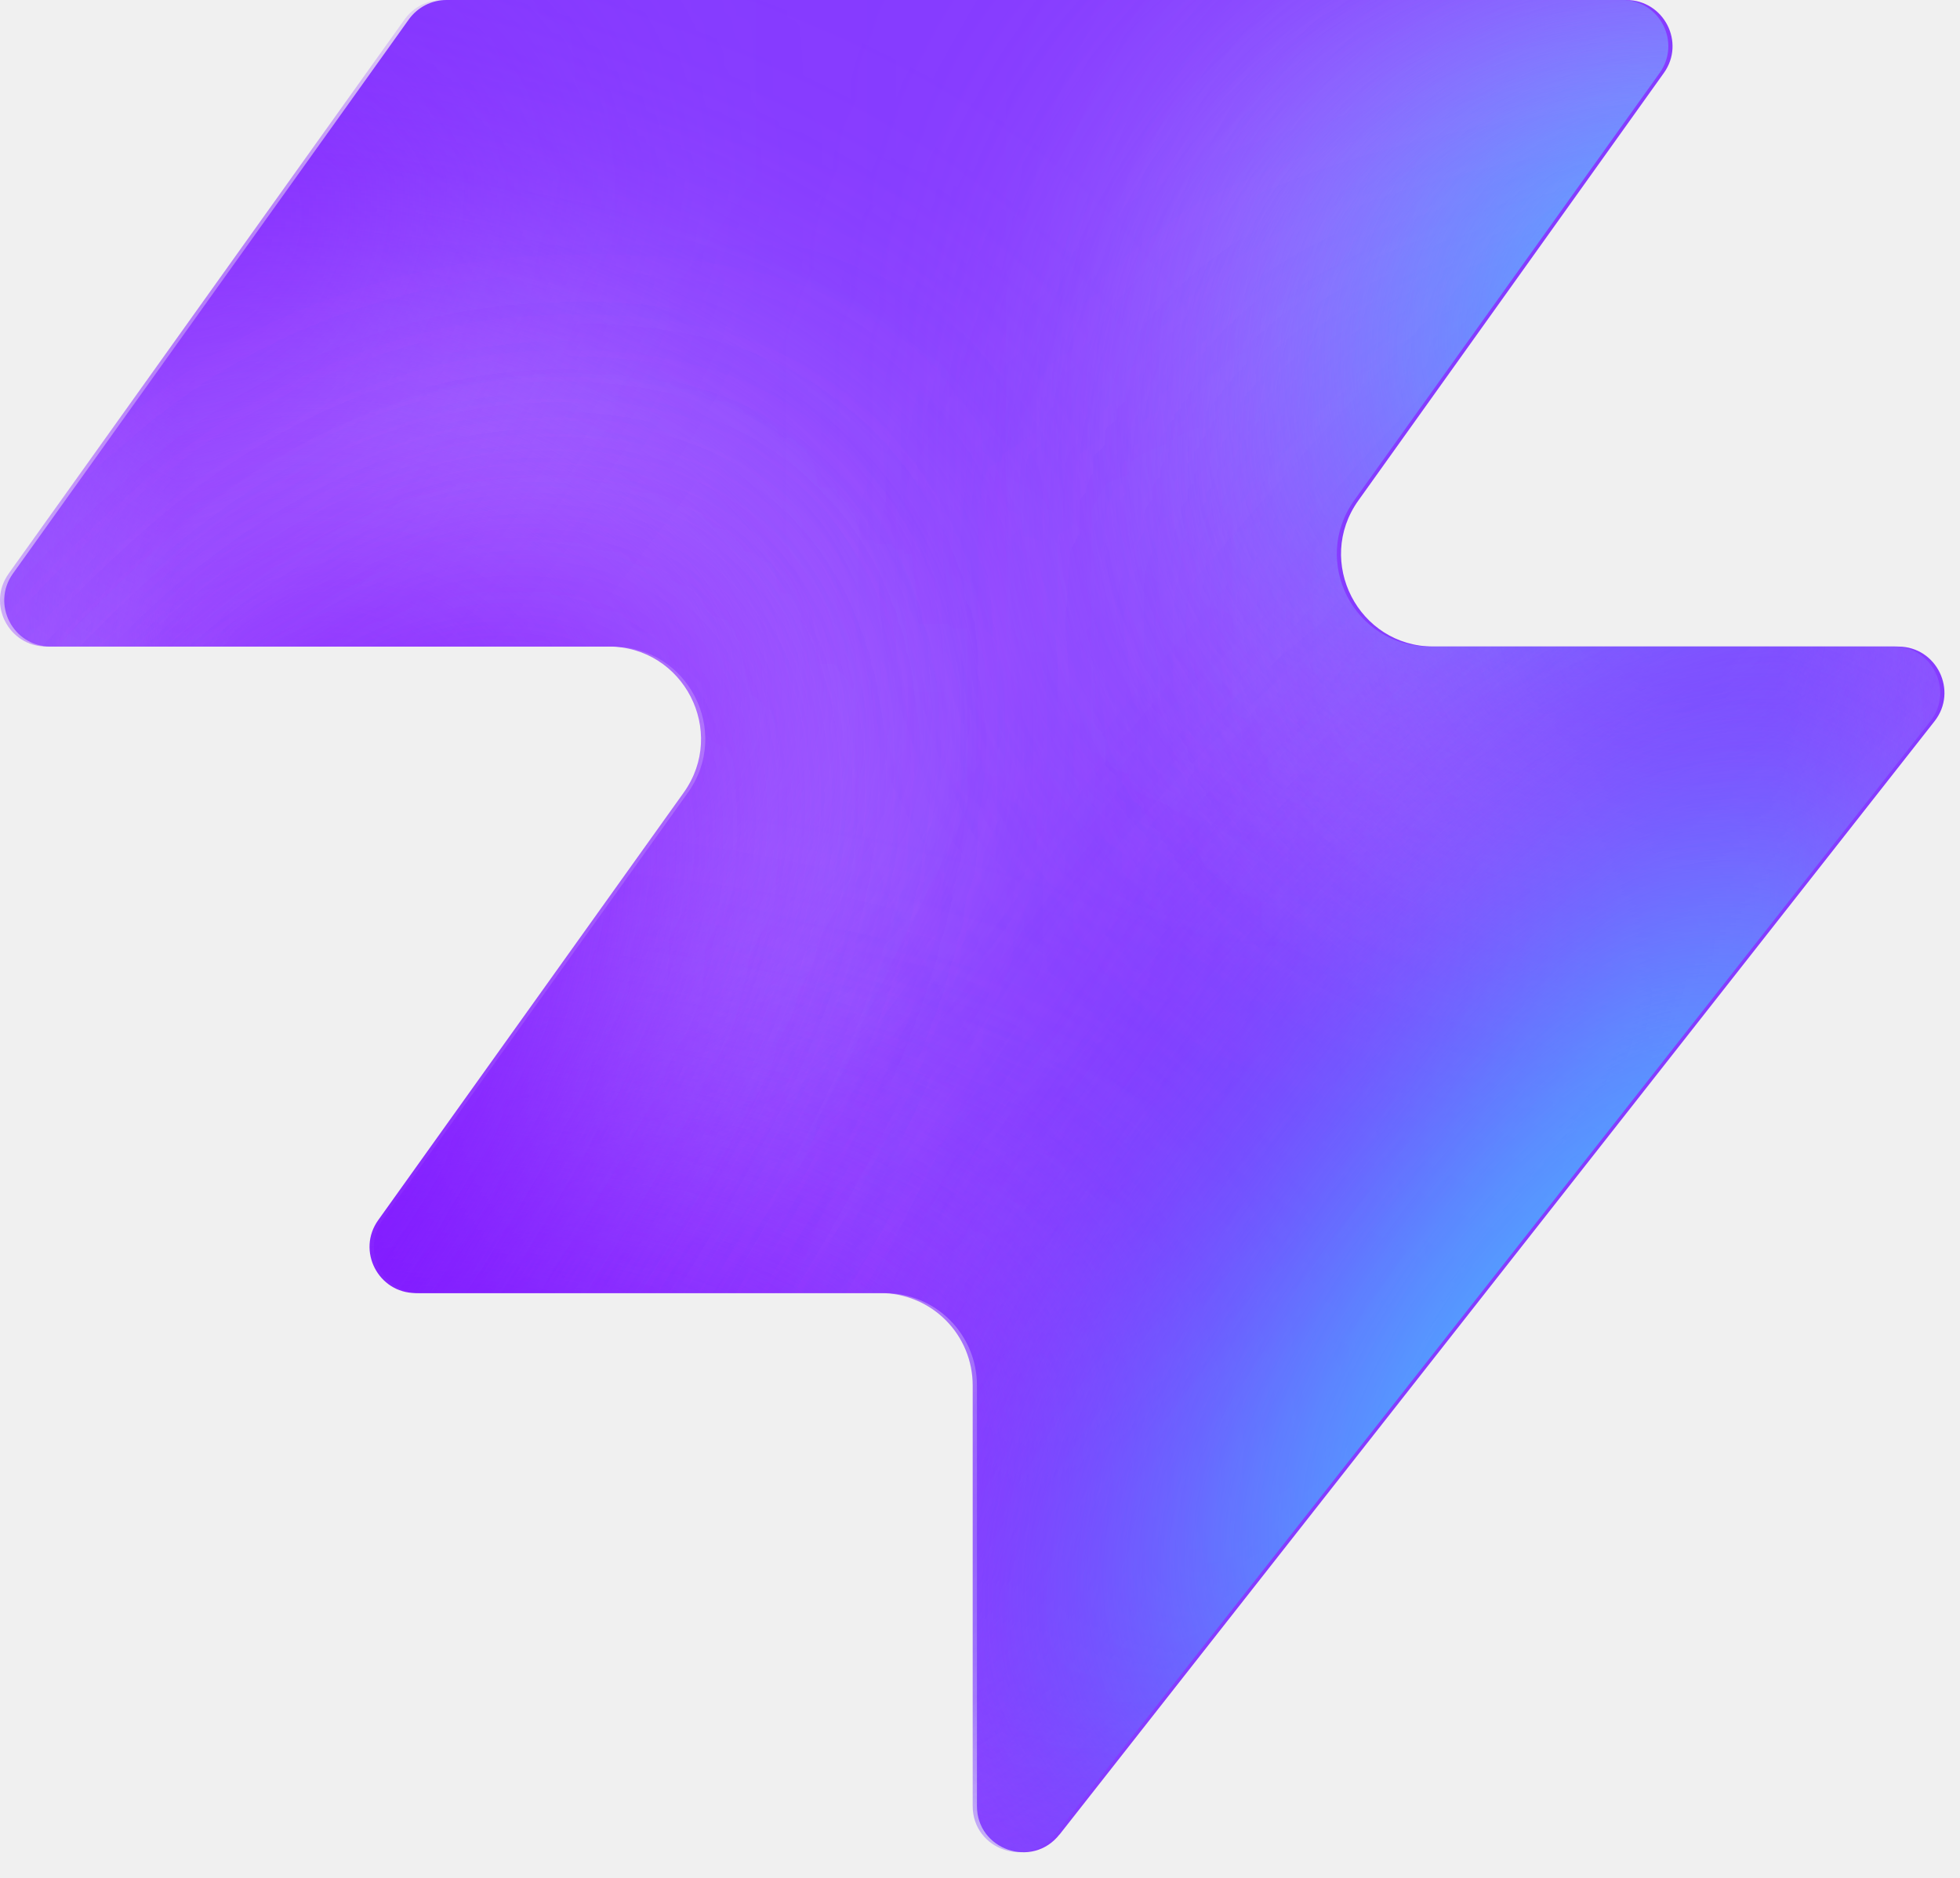
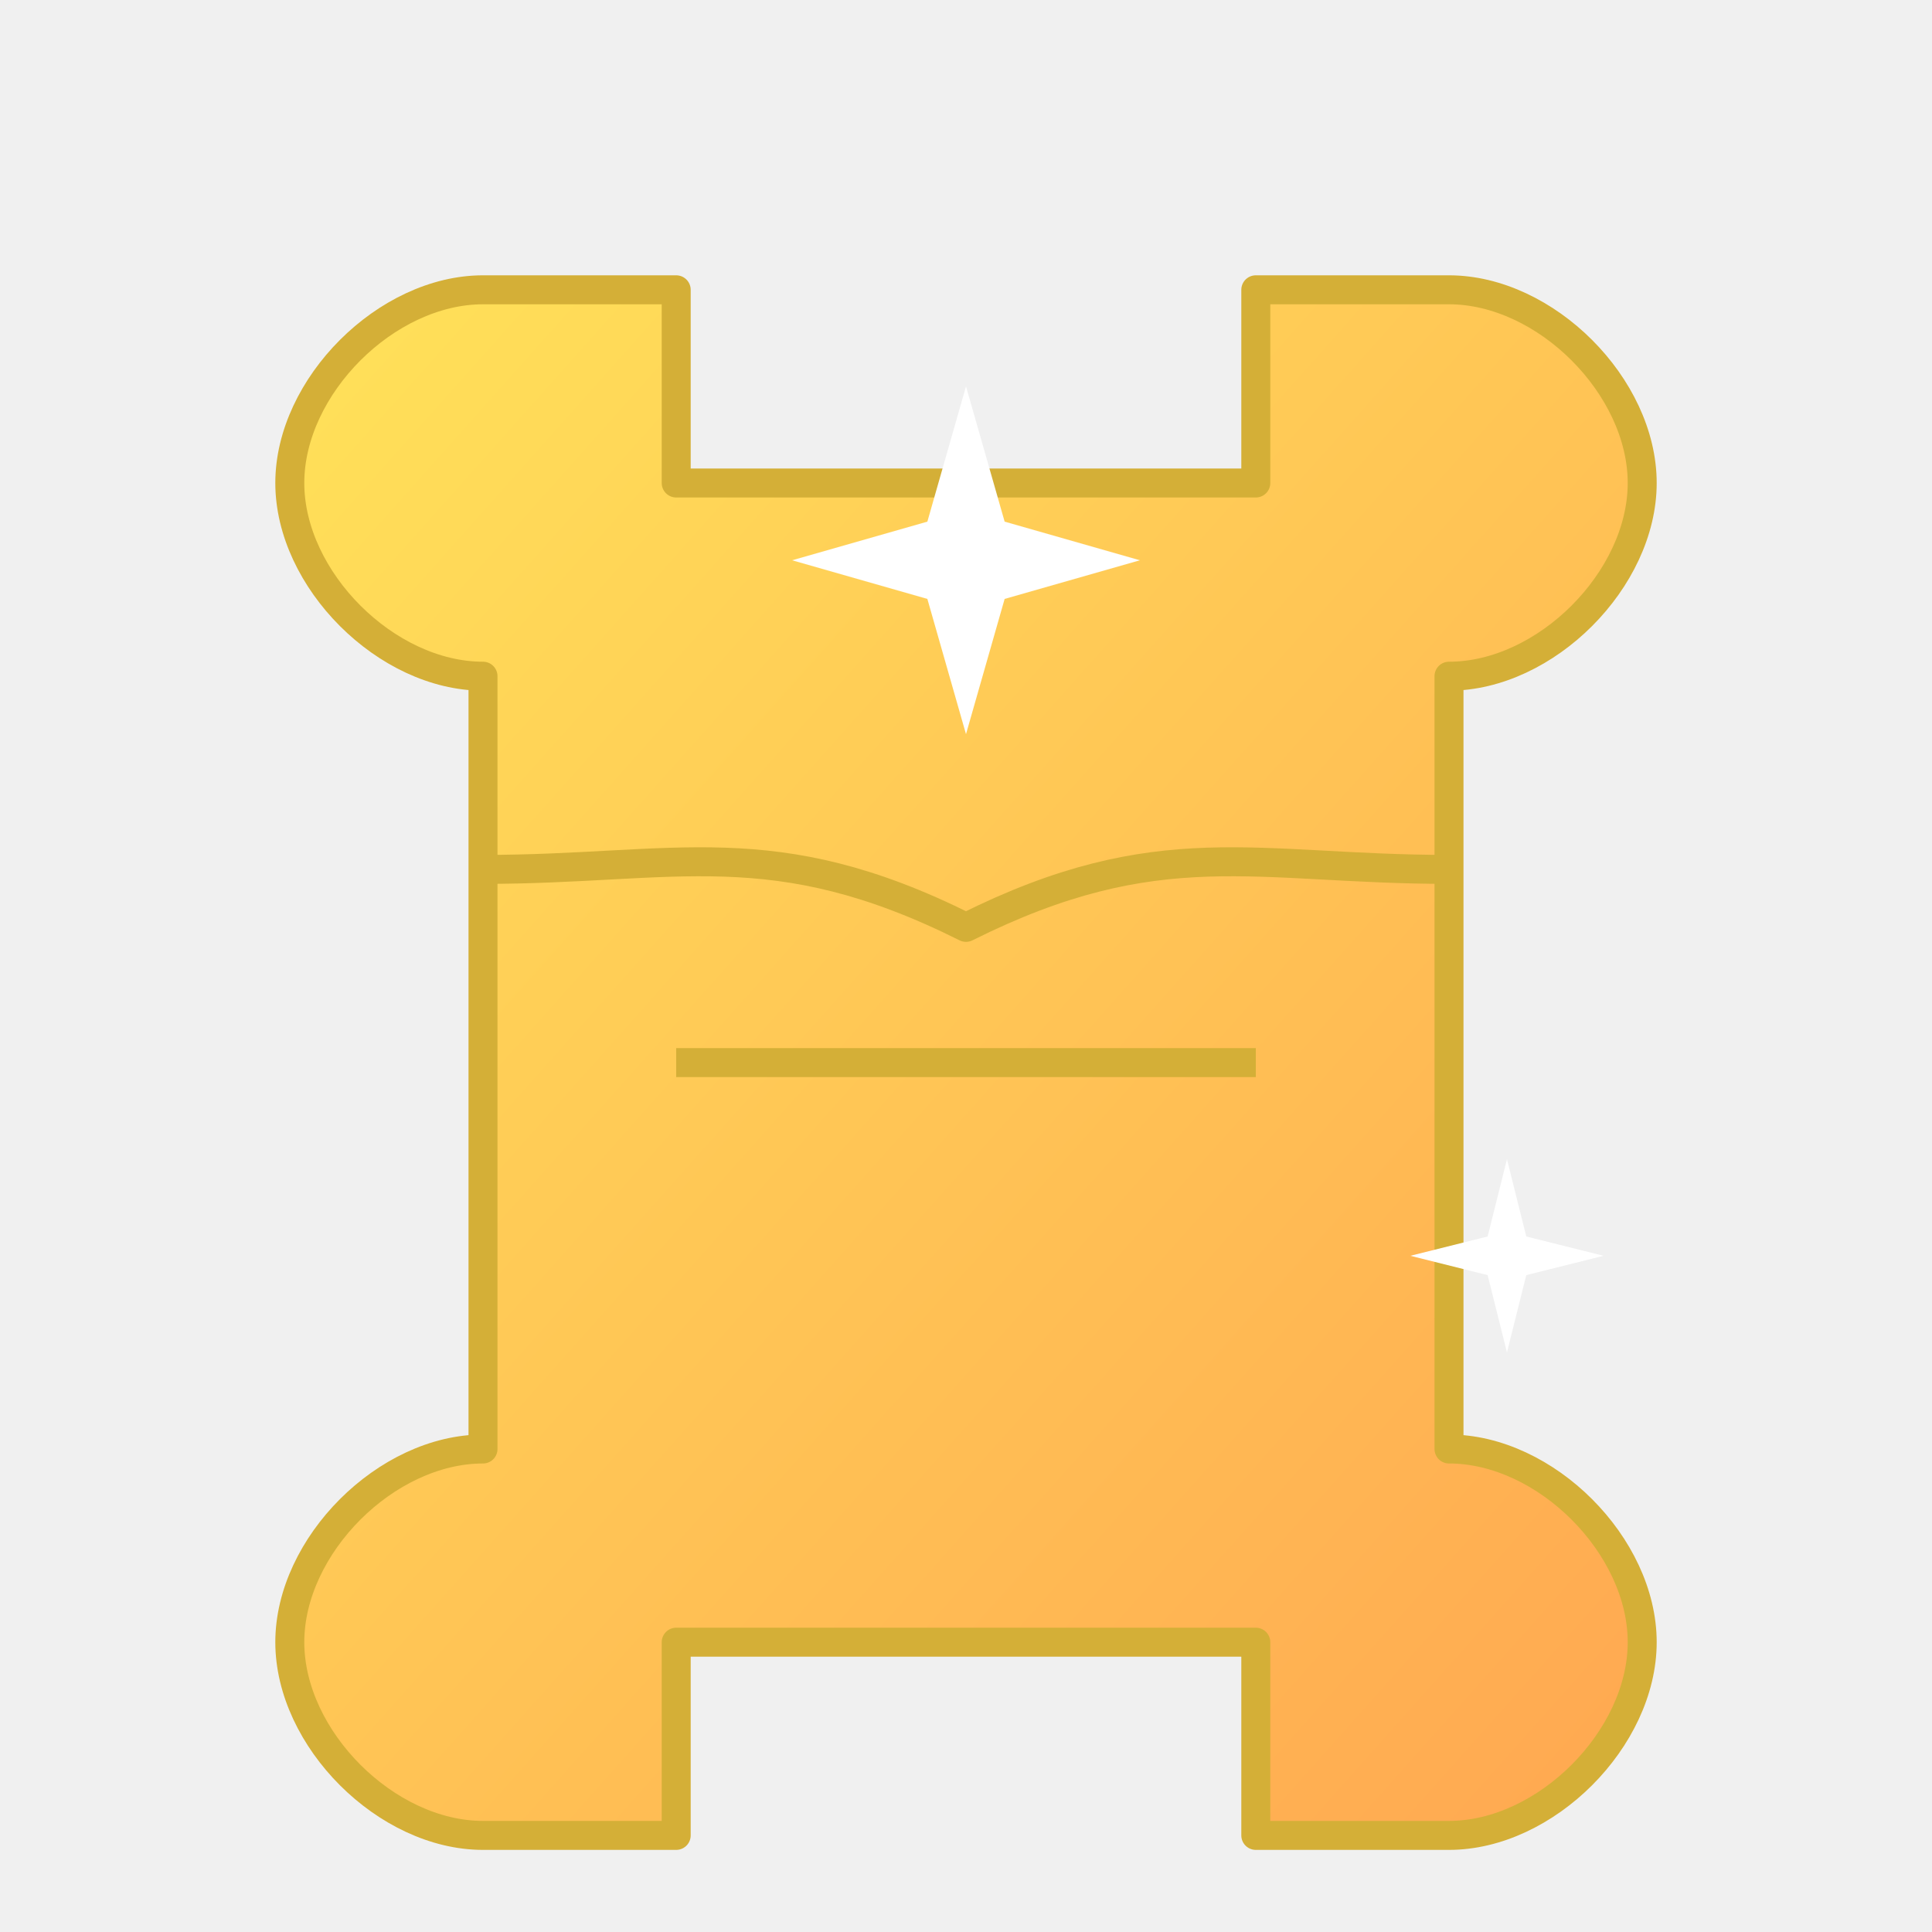
- <svg xmlns="http://www.w3.org/2000/svg" width="48" height="46" fill="none" viewBox="0 0 48 46">
-   <path fill="#863bff" d="M25.946 44.938c-.664.845-2.021.375-2.021-.698V33.937a2.26 2.26 0 0 0-2.262-2.262H10.287c-.92 0-1.456-1.04-.92-1.788l7.48-10.471c1.07-1.497 0-3.578-1.842-3.578H1.237c-.92 0-1.456-1.04-.92-1.788L10.013.474c.214-.297.556-.474.92-.474h28.894c.92 0 1.456 1.04.92 1.788l-7.48 10.471c-1.07 1.498 0 3.579 1.842 3.579h11.377c.943 0 1.473 1.088.89 1.83L25.947 44.94z" style="fill:#863bff;fill:color(display-p3 .525 .23 1);fill-opacity:1" />
-   <mask id="a" width="48" height="46" x="0" y="0" maskUnits="userSpaceOnUse" style="mask-type:alpha">
-     <path fill="#000" d="M25.842 44.938c-.664.844-2.021.375-2.021-.698V33.937a2.26 2.26 0 0 0-2.262-2.262H10.183c-.92 0-1.456-1.04-.92-1.788l7.48-10.471c1.07-1.498 0-3.579-1.842-3.579H1.133c-.92 0-1.456-1.04-.92-1.787L9.91.473c.214-.297.556-.474.92-.474h28.894c.92 0 1.456 1.04.92 1.788l-7.48 10.471c-1.07 1.498 0 3.578 1.842 3.578h11.377c.943 0 1.473 1.088.89 1.832L25.843 44.94z" style="fill:#000;fill-opacity:1" />
-   </mask>
-   <g mask="url(#a)">
-     <g filter="url(#b)">
-       <ellipse cx="5.508" cy="14.704" fill="#ede6ff" rx="5.508" ry="14.704" style="fill:#ede6ff;fill:color(display-p3 .927 .903 1);fill-opacity:1" transform="matrix(.00324 1 1 -.00324 -4.47 31.516)" />
-     </g>
-     <g filter="url(#c)">
-       <ellipse cx="10.399" cy="29.851" fill="#ede6ff" rx="10.399" ry="29.851" style="fill:#ede6ff;fill:color(display-p3 .927 .903 1);fill-opacity:1" transform="matrix(.00324 1 1 -.00324 -39.328 7.883)" />
-     </g>
-     <g filter="url(#d)">
-       <ellipse cx="5.508" cy="30.487" fill="#7e14ff" rx="5.508" ry="30.487" style="fill:#7e14ff;fill:color(display-p3 .492 .077 1);fill-opacity:1" transform="rotate(89.814 -25.913 -14.639)scale(1 -1)" />
-     </g>
-     <g filter="url(#e)">
-       <ellipse cx="5.508" cy="30.599" fill="#7e14ff" rx="5.508" ry="30.599" style="fill:#7e14ff;fill:color(display-p3 .492 .077 1);fill-opacity:1" transform="rotate(89.814 -32.644 -3.334)scale(1 -1)" />
-     </g>
-     <g filter="url(#f)">
-       <ellipse cx="5.508" cy="30.599" fill="#7e14ff" rx="5.508" ry="30.599" style="fill:#7e14ff;fill:color(display-p3 .492 .077 1);fill-opacity:1" transform="matrix(.00324 1 1 -.00324 -34.34 30.47)" />
-     </g>
-     <g filter="url(#g)">
-       <ellipse cx="14.072" cy="22.078" fill="#ede6ff" rx="14.072" ry="22.078" style="fill:#ede6ff;fill:color(display-p3 .927 .903 1);fill-opacity:1" transform="rotate(93.35 24.506 48.493)scale(-1 1)" />
-     </g>
-     <g filter="url(#h)">
-       <ellipse cx="3.47" cy="21.501" fill="#7e14ff" rx="3.47" ry="21.501" style="fill:#7e14ff;fill:color(display-p3 .492 .077 1);fill-opacity:1" transform="rotate(89.009 28.708 47.59)scale(-1 1)" />
-     </g>
-     <g filter="url(#i)">
-       <ellipse cx="3.47" cy="21.501" fill="#7e14ff" rx="3.47" ry="21.501" style="fill:#7e14ff;fill:color(display-p3 .492 .077 1);fill-opacity:1" transform="rotate(89.009 28.708 47.59)scale(-1 1)" />
-     </g>
-     <g filter="url(#j)">
-       <ellipse cx=".387" cy="8.972" fill="#7e14ff" rx="4.407" ry="29.108" style="fill:#7e14ff;fill:color(display-p3 .492 .077 1);fill-opacity:1" transform="rotate(39.51 .387 8.972)" />
-     </g>
-     <g filter="url(#k)">
-       <ellipse cx="47.523" cy="-6.092" fill="#7e14ff" rx="4.407" ry="29.108" style="fill:#7e14ff;fill:color(display-p3 .492 .077 1);fill-opacity:1" transform="rotate(37.892 47.523 -6.092)" />
-     </g>
-     <g filter="url(#l)">
-       <ellipse cx="41.412" cy="6.333" fill="#47bfff" rx="5.971" ry="9.665" style="fill:#47bfff;fill:color(display-p3 .28 .748 1);fill-opacity:1" transform="rotate(37.892 41.412 6.333)" />
-     </g>
-     <g filter="url(#m)">
-       <ellipse cx="-1.879" cy="38.332" fill="#7e14ff" rx="4.407" ry="29.108" style="fill:#7e14ff;fill:color(display-p3 .492 .077 1);fill-opacity:1" transform="rotate(37.892 -1.88 38.332)" />
-     </g>
-     <g filter="url(#n)">
-       <ellipse cx="-1.879" cy="38.332" fill="#7e14ff" rx="4.407" ry="29.108" style="fill:#7e14ff;fill:color(display-p3 .492 .077 1);fill-opacity:1" transform="rotate(37.892 -1.88 38.332)" />
-     </g>
-     <g filter="url(#o)">
-       <ellipse cx="35.651" cy="29.907" fill="#7e14ff" rx="4.407" ry="29.108" style="fill:#7e14ff;fill:color(display-p3 .492 .077 1);fill-opacity:1" transform="rotate(37.892 35.651 29.907)" />
-     </g>
-     <g filter="url(#p)">
-       <ellipse cx="38.418" cy="32.4" fill="#47bfff" rx="5.971" ry="15.297" style="fill:#47bfff;fill:color(display-p3 .28 .748 1);fill-opacity:1" transform="rotate(37.892 38.418 32.4)" />
-     </g>
-   </g>
+ <svg xmlns="http://www.w3.org/2000/svg" viewBox="0 0 100 100" width="100%" height="100%">
  <defs>
-     <filter id="b" width="60.045" height="41.654" x="-19.77" y="16.149" color-interpolation-filters="sRGB" filterUnits="userSpaceOnUse">
-       <feFlood flood-opacity="0" result="BackgroundImageFix" />
-       <feBlend in="SourceGraphic" in2="BackgroundImageFix" result="shape" />
-       <feGaussianBlur result="effect1_foregroundBlur_2002_17158" stdDeviation="7.659" />
-     </filter>
-     <filter id="c" width="90.34" height="51.437" x="-54.613" y="-7.533" color-interpolation-filters="sRGB" filterUnits="userSpaceOnUse">
-       <feFlood flood-opacity="0" result="BackgroundImageFix" />
-       <feBlend in="SourceGraphic" in2="BackgroundImageFix" result="shape" />
-       <feGaussianBlur result="effect1_foregroundBlur_2002_17158" stdDeviation="7.659" />
-     </filter>
-     <filter id="d" width="79.355" height="29.4" x="-49.64" y="2.03" color-interpolation-filters="sRGB" filterUnits="userSpaceOnUse">
-       <feFlood flood-opacity="0" result="BackgroundImageFix" />
-       <feBlend in="SourceGraphic" in2="BackgroundImageFix" result="shape" />
-       <feGaussianBlur result="effect1_foregroundBlur_2002_17158" stdDeviation="4.596" />
-     </filter>
-     <filter id="e" width="79.579" height="29.4" x="-45.045" y="20.029" color-interpolation-filters="sRGB" filterUnits="userSpaceOnUse">
-       <feFlood flood-opacity="0" result="BackgroundImageFix" />
-       <feBlend in="SourceGraphic" in2="BackgroundImageFix" result="shape" />
-       <feGaussianBlur result="effect1_foregroundBlur_2002_17158" stdDeviation="4.596" />
-     </filter>
-     <filter id="f" width="79.579" height="29.4" x="-43.513" y="21.178" color-interpolation-filters="sRGB" filterUnits="userSpaceOnUse">
-       <feFlood flood-opacity="0" result="BackgroundImageFix" />
-       <feBlend in="SourceGraphic" in2="BackgroundImageFix" result="shape" />
-       <feGaussianBlur result="effect1_foregroundBlur_2002_17158" stdDeviation="4.596" />
-     </filter>
-     <filter id="g" width="74.749" height="58.852" x="15.756" y="-17.901" color-interpolation-filters="sRGB" filterUnits="userSpaceOnUse">
-       <feFlood flood-opacity="0" result="BackgroundImageFix" />
-       <feBlend in="SourceGraphic" in2="BackgroundImageFix" result="shape" />
-       <feGaussianBlur result="effect1_foregroundBlur_2002_17158" stdDeviation="7.659" />
-     </filter>
-     <filter id="h" width="61.377" height="25.362" x="23.548" y="2.284" color-interpolation-filters="sRGB" filterUnits="userSpaceOnUse">
-       <feFlood flood-opacity="0" result="BackgroundImageFix" />
-       <feBlend in="SourceGraphic" in2="BackgroundImageFix" result="shape" />
-       <feGaussianBlur result="effect1_foregroundBlur_2002_17158" stdDeviation="4.596" />
-     </filter>
-     <filter id="i" width="61.377" height="25.362" x="23.548" y="2.284" color-interpolation-filters="sRGB" filterUnits="userSpaceOnUse">
-       <feFlood flood-opacity="0" result="BackgroundImageFix" />
-       <feBlend in="SourceGraphic" in2="BackgroundImageFix" result="shape" />
-       <feGaussianBlur result="effect1_foregroundBlur_2002_17158" stdDeviation="4.596" />
-     </filter>
-     <filter id="j" width="56.045" height="63.649" x="-27.636" y="-22.853" color-interpolation-filters="sRGB" filterUnits="userSpaceOnUse">
-       <feFlood flood-opacity="0" result="BackgroundImageFix" />
-       <feBlend in="SourceGraphic" in2="BackgroundImageFix" result="shape" />
-       <feGaussianBlur result="effect1_foregroundBlur_2002_17158" stdDeviation="4.596" />
-     </filter>
-     <filter id="k" width="54.814" height="64.646" x="20.116" y="-38.415" color-interpolation-filters="sRGB" filterUnits="userSpaceOnUse">
-       <feFlood flood-opacity="0" result="BackgroundImageFix" />
-       <feBlend in="SourceGraphic" in2="BackgroundImageFix" result="shape" />
-       <feGaussianBlur result="effect1_foregroundBlur_2002_17158" stdDeviation="4.596" />
-     </filter>
-     <filter id="l" width="33.541" height="35.313" x="24.641" y="-11.323" color-interpolation-filters="sRGB" filterUnits="userSpaceOnUse">
-       <feFlood flood-opacity="0" result="BackgroundImageFix" />
-       <feBlend in="SourceGraphic" in2="BackgroundImageFix" result="shape" />
-       <feGaussianBlur result="effect1_foregroundBlur_2002_17158" stdDeviation="4.596" />
-     </filter>
-     <filter id="m" width="54.814" height="64.646" x="-29.286" y="6.009" color-interpolation-filters="sRGB" filterUnits="userSpaceOnUse">
-       <feFlood flood-opacity="0" result="BackgroundImageFix" />
-       <feBlend in="SourceGraphic" in2="BackgroundImageFix" result="shape" />
-       <feGaussianBlur result="effect1_foregroundBlur_2002_17158" stdDeviation="4.596" />
-     </filter>
-     <filter id="n" width="54.814" height="64.646" x="-29.286" y="6.009" color-interpolation-filters="sRGB" filterUnits="userSpaceOnUse">
-       <feFlood flood-opacity="0" result="BackgroundImageFix" />
-       <feBlend in="SourceGraphic" in2="BackgroundImageFix" result="shape" />
-       <feGaussianBlur result="effect1_foregroundBlur_2002_17158" stdDeviation="4.596" />
-     </filter>
-     <filter id="o" width="54.814" height="64.646" x="8.244" y="-2.416" color-interpolation-filters="sRGB" filterUnits="userSpaceOnUse">
-       <feFlood flood-opacity="0" result="BackgroundImageFix" />
-       <feBlend in="SourceGraphic" in2="BackgroundImageFix" result="shape" />
-       <feGaussianBlur result="effect1_foregroundBlur_2002_17158" stdDeviation="4.596" />
-     </filter>
-     <filter id="p" width="39.409" height="43.623" x="18.713" y="10.588" color-interpolation-filters="sRGB" filterUnits="userSpaceOnUse">
-       <feFlood flood-opacity="0" result="BackgroundImageFix" />
-       <feBlend in="SourceGraphic" in2="BackgroundImageFix" result="shape" />
-       <feGaussianBlur result="effect1_foregroundBlur_2002_17158" stdDeviation="4.596" />
-     </filter>
+     <linearGradient id="dorado" x1="0%" y1="0%" x2="100%" y2="100%">
+       <stop offset="0%" stop-color="#FFE259" />
+       <stop offset="100%" stop-color="#FFA751" />
+     </linearGradient>
  </defs>
+   <path d="M 25 15             C 20 15, 15 20, 15 25             C 15 30, 20 35, 25 35             L 25 45             C 35 45, 40 43, 50 48             C 60 43, 65 45, 75 45             L 75 35             C 80 35, 85 30, 85 25             C 85 20, 80 15, 75 15             L 65 15             L 65 25             L 35 25             L 35 15 Z             M 25 45             L 25 75             C 20 75, 15 80, 15 85             C 15 90, 20 95, 25 95             L 35 95             L 35 85             L 65 85             L 65 95             L 75 95             C 80 95, 85 90, 85 85             C 85 80, 80 75, 75 75             L 75 45             M 35 55             L 65 55" fill="url(#dorado)" stroke="#D4AF37" stroke-width="1.5" stroke-linejoin="round" />
+   <polygon points="50,20 52,27 59,29 52,31 50,38 48,31 41,29 48,27" fill="#FFFFFF" />
+   <polygon points="78,60 79,64 83,65 79,66 78,70 77,66 73,65 77,64" fill="#FFFFFF" />
</svg>
